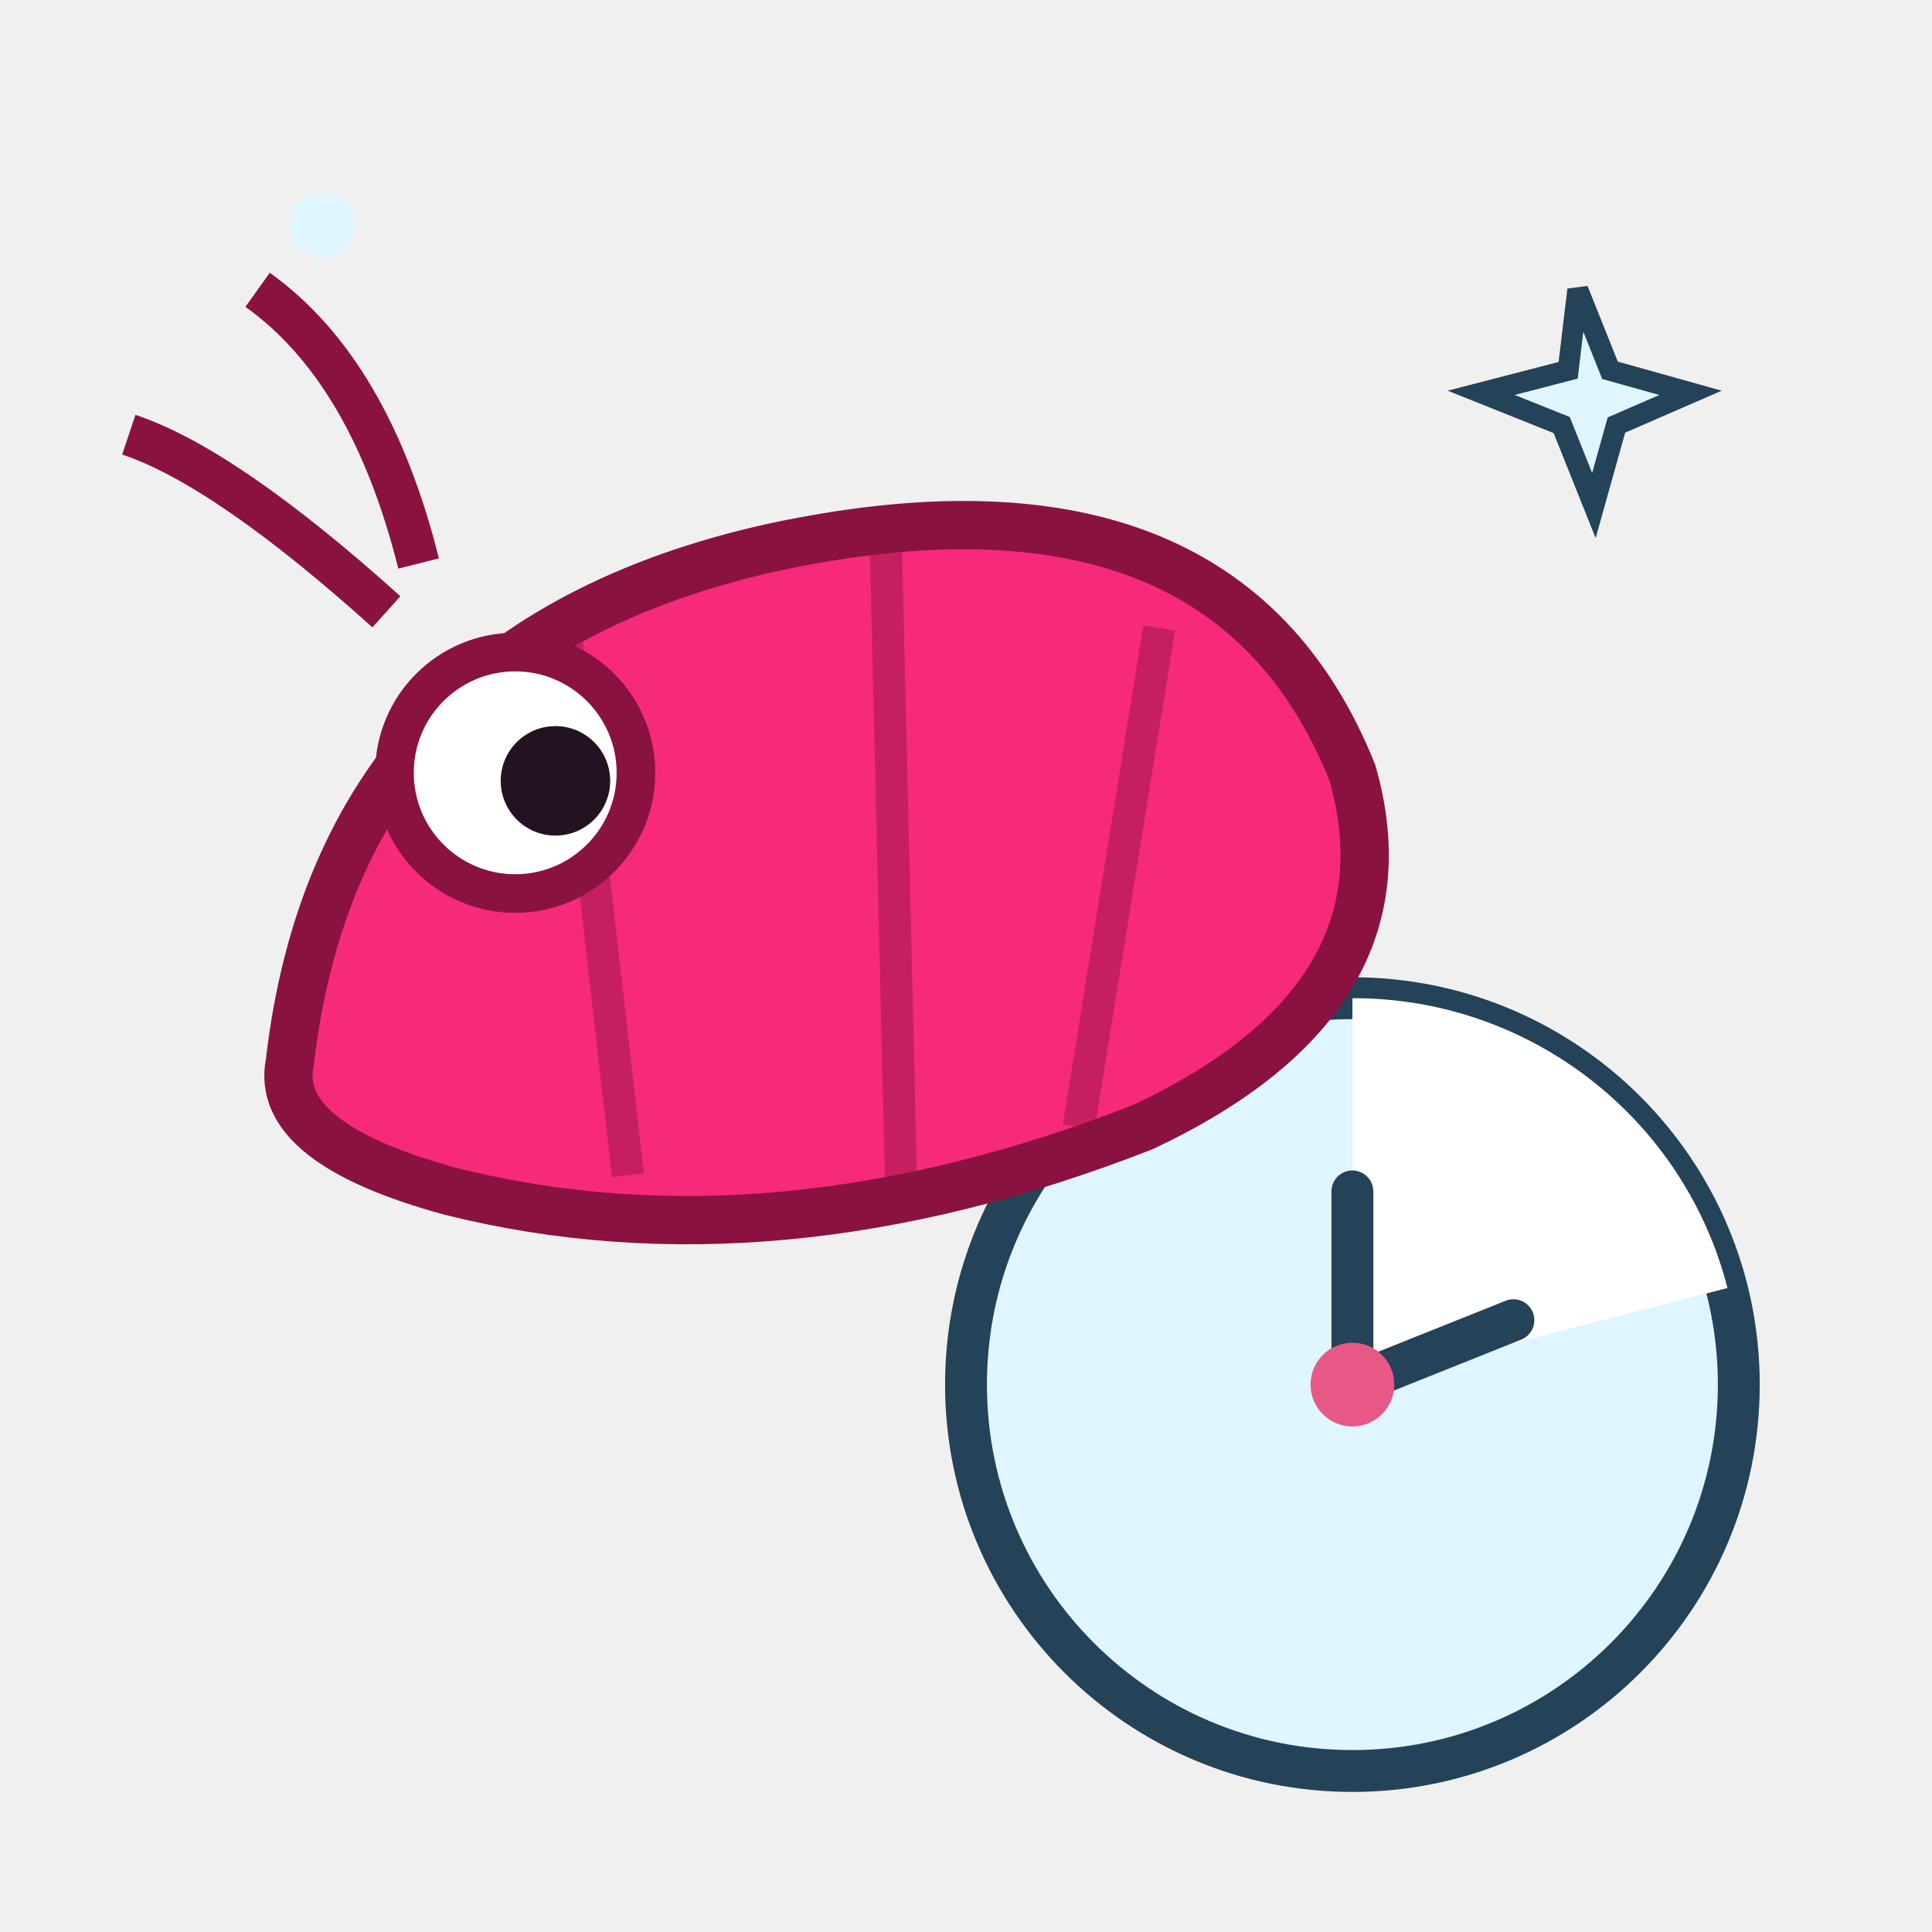
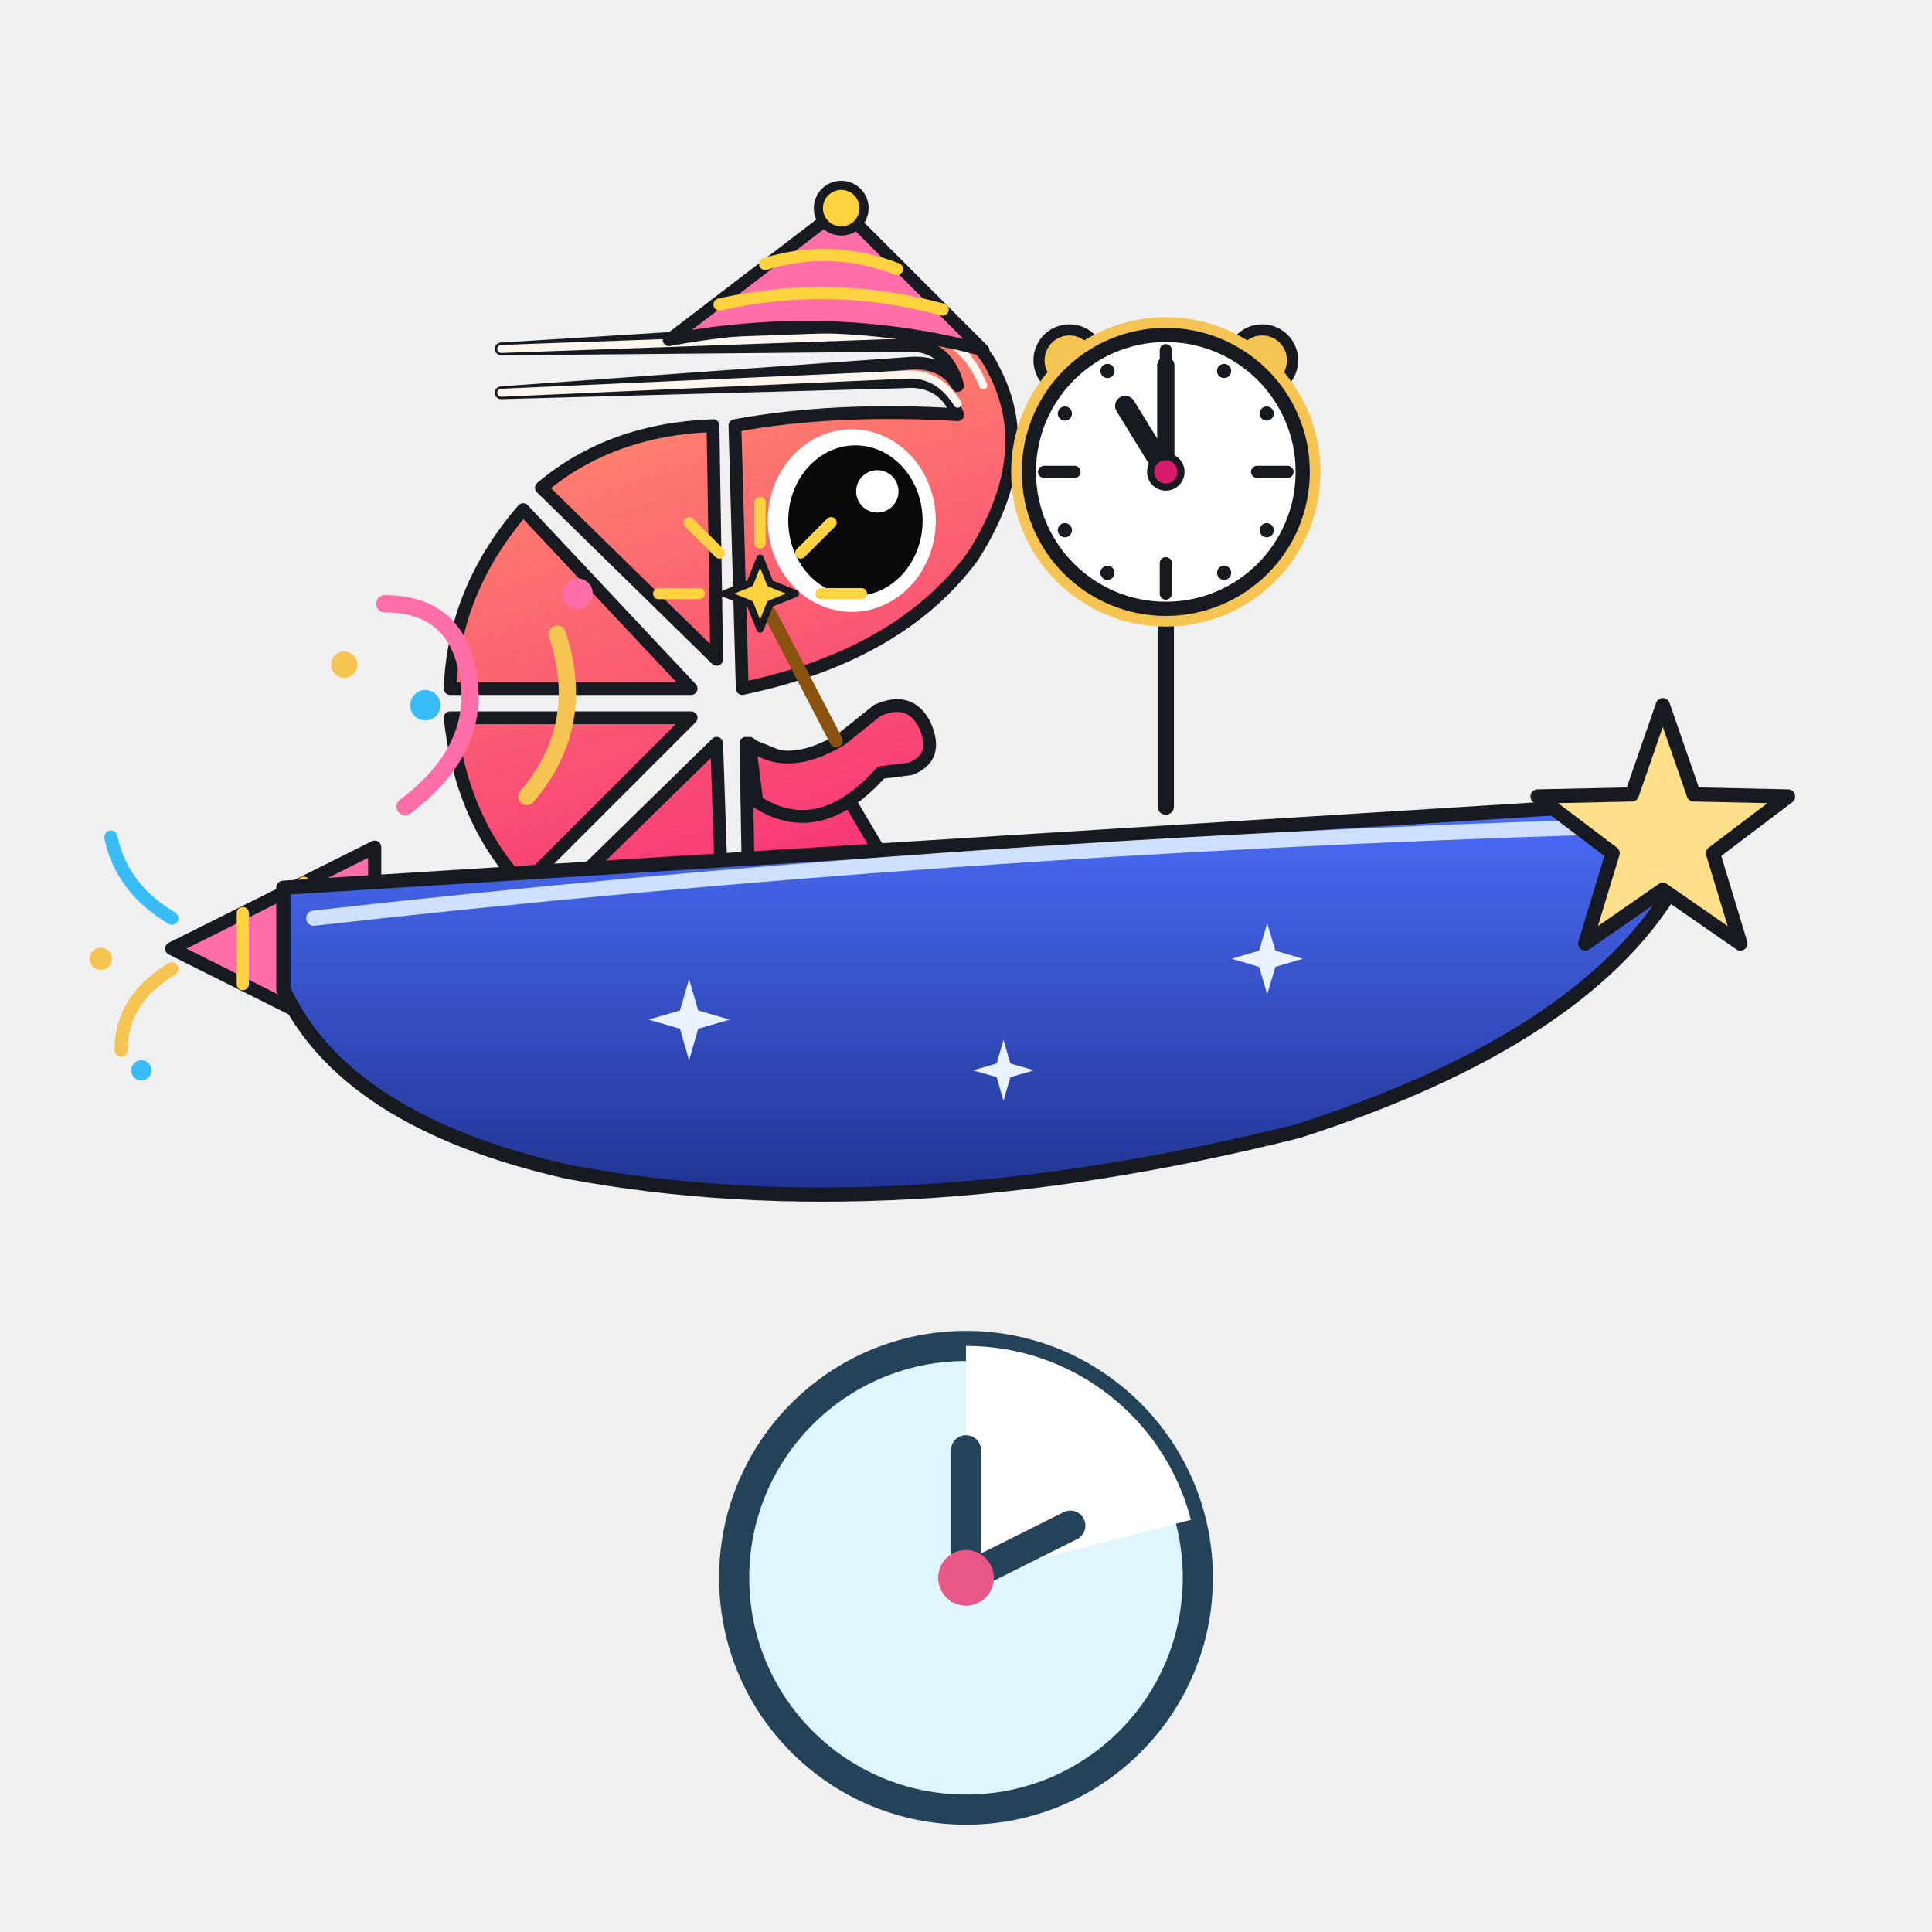
<svg xmlns="http://www.w3.org/2000/svg" width="120" height="120" viewBox="0 0 120 120">
-   <circle cx="84" cy="86" r="24" fill="#dff5ff" stroke="#244258" stroke-width="2.6" />
-   <path d="M84 62a24 24 0 0 1 23.3 18L84 86Z" fill="#fff" />
-   <path d="M84 74 L84 86 L94 82" fill="none" stroke="#244258" stroke-width="2.6" stroke-linecap="round" />
-   <circle cx="84" cy="86" r="2.6" fill="#e85887" />
-   <g transform="translate(8 22)">
-     <path d="M10 44 Q13 18 40 12 Q68 6 76 26 Q80 40 63 48 Q40 57 20 52 Q9 49 10 44Z" fill="#f72a79" stroke="#8a1240" stroke-width="3" />
-     <path d="M27 16 L31 51 M47 11 L48 53 M64 17 L59 48" fill="none" stroke="#8a1240" stroke-width="2" opacity="0.45" />
-     <circle cx="24" cy="26" r="7.5" fill="#fff" stroke="#8a1240" stroke-width="2.4" />
-     <circle cx="26.5" cy="26.5" r="3.4" fill="#231320" />
-     <path d="M16 16 Q6 7 0 5 M18 13 Q15 1 8 -4" fill="none" stroke="#8a1240" stroke-width="2.6" />
+   <g transform="translate(5 6) scale(0.315)">
+     <defs>
+       <linearGradient id="b-shrimp" gradientUnits="userSpaceOnUse" x1="25" y1="0" x2="85" y2="180">
+         <stop stop-color="#ff956b" />
+         <stop offset="1" stop-color="#f72a79" />
+       </linearGradient>
+       <linearGradient id="b-night-hull" gradientUnits="userSpaceOnUse" x1="180" y1="140" x2="180" y2="224">
+         <stop stop-color="#4a6cf7" />
+         <stop offset="1" stop-color="#1e2f8a" />
+       </linearGradient>
+       <linearGradient id="b-star-ram" gradientUnits="userSpaceOnUse" x1="312" y1="120" x2="312" y2="172">
+         <stop stop-color="#ffe08a" />
+         <stop offset="1" stop-color="#f0a92e" />
+       </linearGradient>
+     </defs>
+     <g stroke-linecap="round" stroke-linejoin="round">
+       <path d="M18 162 Q8 156 6 146" fill="none" stroke="#38bdf8" stroke-width="2.6" />
+       <path d="M18 172 Q8 178 8 188" fill="none" stroke="#f6c453" stroke-width="2.6" />
+       <circle cx="4" cy="170" r="2.2" fill="#f6c453" />
+       <circle cx="12" cy="192" r="2" fill="#38bdf8" />
+       <path d="M58 148 L18 168 L58 188 Z" fill="#ff6ea9" stroke="#171a21" stroke-width="2.6" />
+       <path d="M44 155 L44 181 M32 161 L32 175" fill="none" stroke="#ffd23f" stroke-width="2.4" />
+     </g>
+     <g transform="translate(70 44) scale(0.72)">
+       <g stroke="#171a21" stroke-width="3.5" stroke-linecap="round" stroke-linejoin="round">
+         <path d="M18 8 L131 1 Q147 1 153 14 Q165 37 147 65 Q127 92 84 101 L82 29 Q109 24 143 26 Q139 16 128 17 L18 20 L129 12 Q139 11 143 18 Q140 7 130 7Z" fill="url(#b-shrimp)" />
+         <path d="M76 29 Q48 30 29 46 L77 93Z" fill="url(#b-shrimp)" />
+         <path d="M24 52 Q5 74 4 101 L70 101Z" fill="url(#b-shrimp)" />
+         <path d="M4 109 Q7 137 24 155 L70 109Z" fill="url(#b-shrimp)" />
+         <path d="M77 116 L31 161 Q51 174 79 175Z" fill="url(#b-shrimp)" />
+         <path d="M85 116 L86 172 Q110 166 123 148 L110 126Z" fill="url(#b-shrimp)" />
+         <path d="M86 116 Q96 124 111 115 L121 107 Q130 103 134 111 Q138 120 130 123 L122 124 Q105 143 88 132Z" fill="url(#b-shrimp)" />
+       </g>
+       <ellipse cx="114" cy="55" rx="23" ry="25" fill="#fff" />
+       <ellipse cx="115" cy="55" rx="18.4" ry="20.6" fill="#07090b" />
+       <circle cx="121" cy="47" r="5.8" fill="#fff" />
+       <path d="M18 8 L130 4 Q144 3 150 18 M18 20 L130 15 Q138 15 143 23" fill="none" stroke="#fff7ee" stroke-width="2.2" stroke-linecap="round" />
+     </g>
+     <path d="M40 156 L296 140 Q312 144 314 156 Q296 186 240 204 Q160 224 96 212 Q52 202 40 176 Z" fill="url(#b-night-hull)" stroke="#171a21" stroke-width="2.8" stroke-linejoin="round" />
+     <path d="M46 162 Q170 148 300 144" fill="none" stroke="#cfe0ff" stroke-width="3" stroke-linecap="round" />
+     <g fill="#eaf2ff">
+       <path d="M0 -8 L1.8 -1.8 L8 0 L1.8 1.8 L0 8 L-1.8 1.8 L-8 0 L-1.8 -1.8Z" transform="translate(120 182)" />
+       <path d="M0 -6 L1.35 -1.35 L6 0 L1.35 1.35 L0 6 L-1.35 1.35 L-6 0 L-1.35 -1.35Z" transform="translate(182 192)" />
+       <path d="M0 -7 L1.6 -1.6 L7 0 L1.6 1.6 L0 7 L-1.6 1.6 L-7 0 L-1.6 -1.6Z" transform="translate(234 170)" />
+     </g>
+     <path d="M0 -26 L6.1 -8.4 L24.7 -8 L9.9 3.2 L15.3 21 L0 10.4 L-15.3 21 L-9.9 3.2 L-24.7 -8 L-6.1 -8.4 Z" transform="translate(312 146)" fill="url(#b-star-ram)" stroke="#171a21" stroke-width="2.8" stroke-linejoin="round" />
+     <g fill="none" stroke-linecap="round">
+       <path d="M64 140 Q80 128 76 112 Q73 100 60 100" stroke="#ff6ea9" stroke-width="3.4" />
+       <path d="M88 138 Q100 124 94 106" stroke="#f6c453" stroke-width="3.4" />
+     </g>
+     <circle cx="68" cy="120" r="3" fill="#38bdf8" />
+     <circle cx="98" cy="98" r="3" fill="#ff6ea9" />
+     <circle cx="52" cy="112" r="2.6" fill="#f6c453" />
+     <g stroke-linecap="round" stroke-linejoin="round">
+       <path d="M214 140 L214 101" fill="none" stroke="#171a21" stroke-width="3.2" />
+       <circle cx="195" cy="52" r="6" fill="#f6c453" stroke="#171a21" stroke-width="2.2" />
+       <circle cx="233" cy="52" r="6" fill="#f6c453" stroke="#171a21" stroke-width="2.2" />
+       <circle cx="214" cy="74" r="29" fill="none" stroke="#f6c453" stroke-width="3" />
+       <circle cx="214" cy="74" r="27" fill="#fff" stroke="#171a21" stroke-width="2.8" />
+       <g stroke="#171a21" stroke-width="2.4">
+         <path d="M214 50 L214 56 M238 74 L232 74 M214 98 L214 92 M190 74 L196 74" />
+       </g>
+       <g fill="#171a21" stroke="none">
+         <circle cx="225.5" cy="54.1" r="1.4" />
+         <circle cx="233.9" cy="62.5" r="1.4" />
+         <circle cx="233.9" cy="85.5" r="1.4" />
+         <circle cx="225.5" cy="93.9" r="1.4" />
+         <circle cx="202.5" cy="93.9" r="1.4" />
+         <circle cx="194.1" cy="85.5" r="1.4" />
+         <circle cx="194.1" cy="62.5" r="1.4" />
+         <circle cx="202.5" cy="54.1" r="1.4" />
+       </g>
+       <path d="M214 74 L214 53" fill="none" stroke="#171a21" stroke-width="3.4" />
+       <path d="M214 74 L206 61" fill="none" stroke="#171a21" stroke-width="4" />
+       <circle cx="214" cy="74" r="3" fill="#d81b6e" stroke="#171a21" stroke-width="1.4" />
+     </g>
+     <g stroke-linecap="round" stroke-linejoin="round">
+       <path d="M116 48 L150 22 L178 50 Q148 42 116 48Z" fill="#ff6ea9" stroke="#171a21" stroke-width="2.4" />
+       <path d="M126 41 Q148 36 170 42 M135 33 Q148 29 161 34" fill="none" stroke="#ffd23f" stroke-width="2.4" />
+       <circle cx="150" cy="22" r="4.5" fill="#ffd23f" stroke="#171a21" stroke-width="1.8" />
+     </g>
+     <g stroke-linecap="round">
+       <path d="M149 127 L136 102" fill="none" stroke="#8a5410" stroke-width="2.6" />
+       <path d="M134 91 L136 96 L141 98 L136 100 L134 105 L132 100 L127 98 L132 96Z" fill="#ffd23f" stroke="#171a21" stroke-width="1.4" stroke-linejoin="round" />
+       <g fill="none" stroke="#ffd23f" stroke-width="2.2">
+         <path d="M134 88 L134 80 M146 98 L154 98 M122 98 L114 98 M142 90 L148 84 M126 90 L120 84" />
+       </g>
+     </g>
  </g>
-   <path d="M98 18 L100 23 L105 24.4 L100.4 26.4 L99 31.4 L97 26.4 L92 24.4 L97.4 23Z" fill="#dff5ff" stroke="#244258" stroke-width="1.3" />
-   <circle cx="20" cy="14" r="2" fill="#dff5ff" />
+   <g transform="translate(60 98) scale(0.72)">
+     <g>
+       <circle cx="0" cy="0" r="20" fill="#dff5ff" stroke="#244258" stroke-width="2.6" />
+       <path d="M0 -20 A20 20 0 0 1 19.4 -5 L0 0Z" fill="#fff" />
+       <path d="M0 -11 L0 0 L9 -4.5" fill="none" stroke="#244258" stroke-width="2.6" stroke-linecap="round" />
+       <circle cx="0" cy="0" r="2.4" fill="#e85887" />
+     </g>
+   </g>
</svg>
